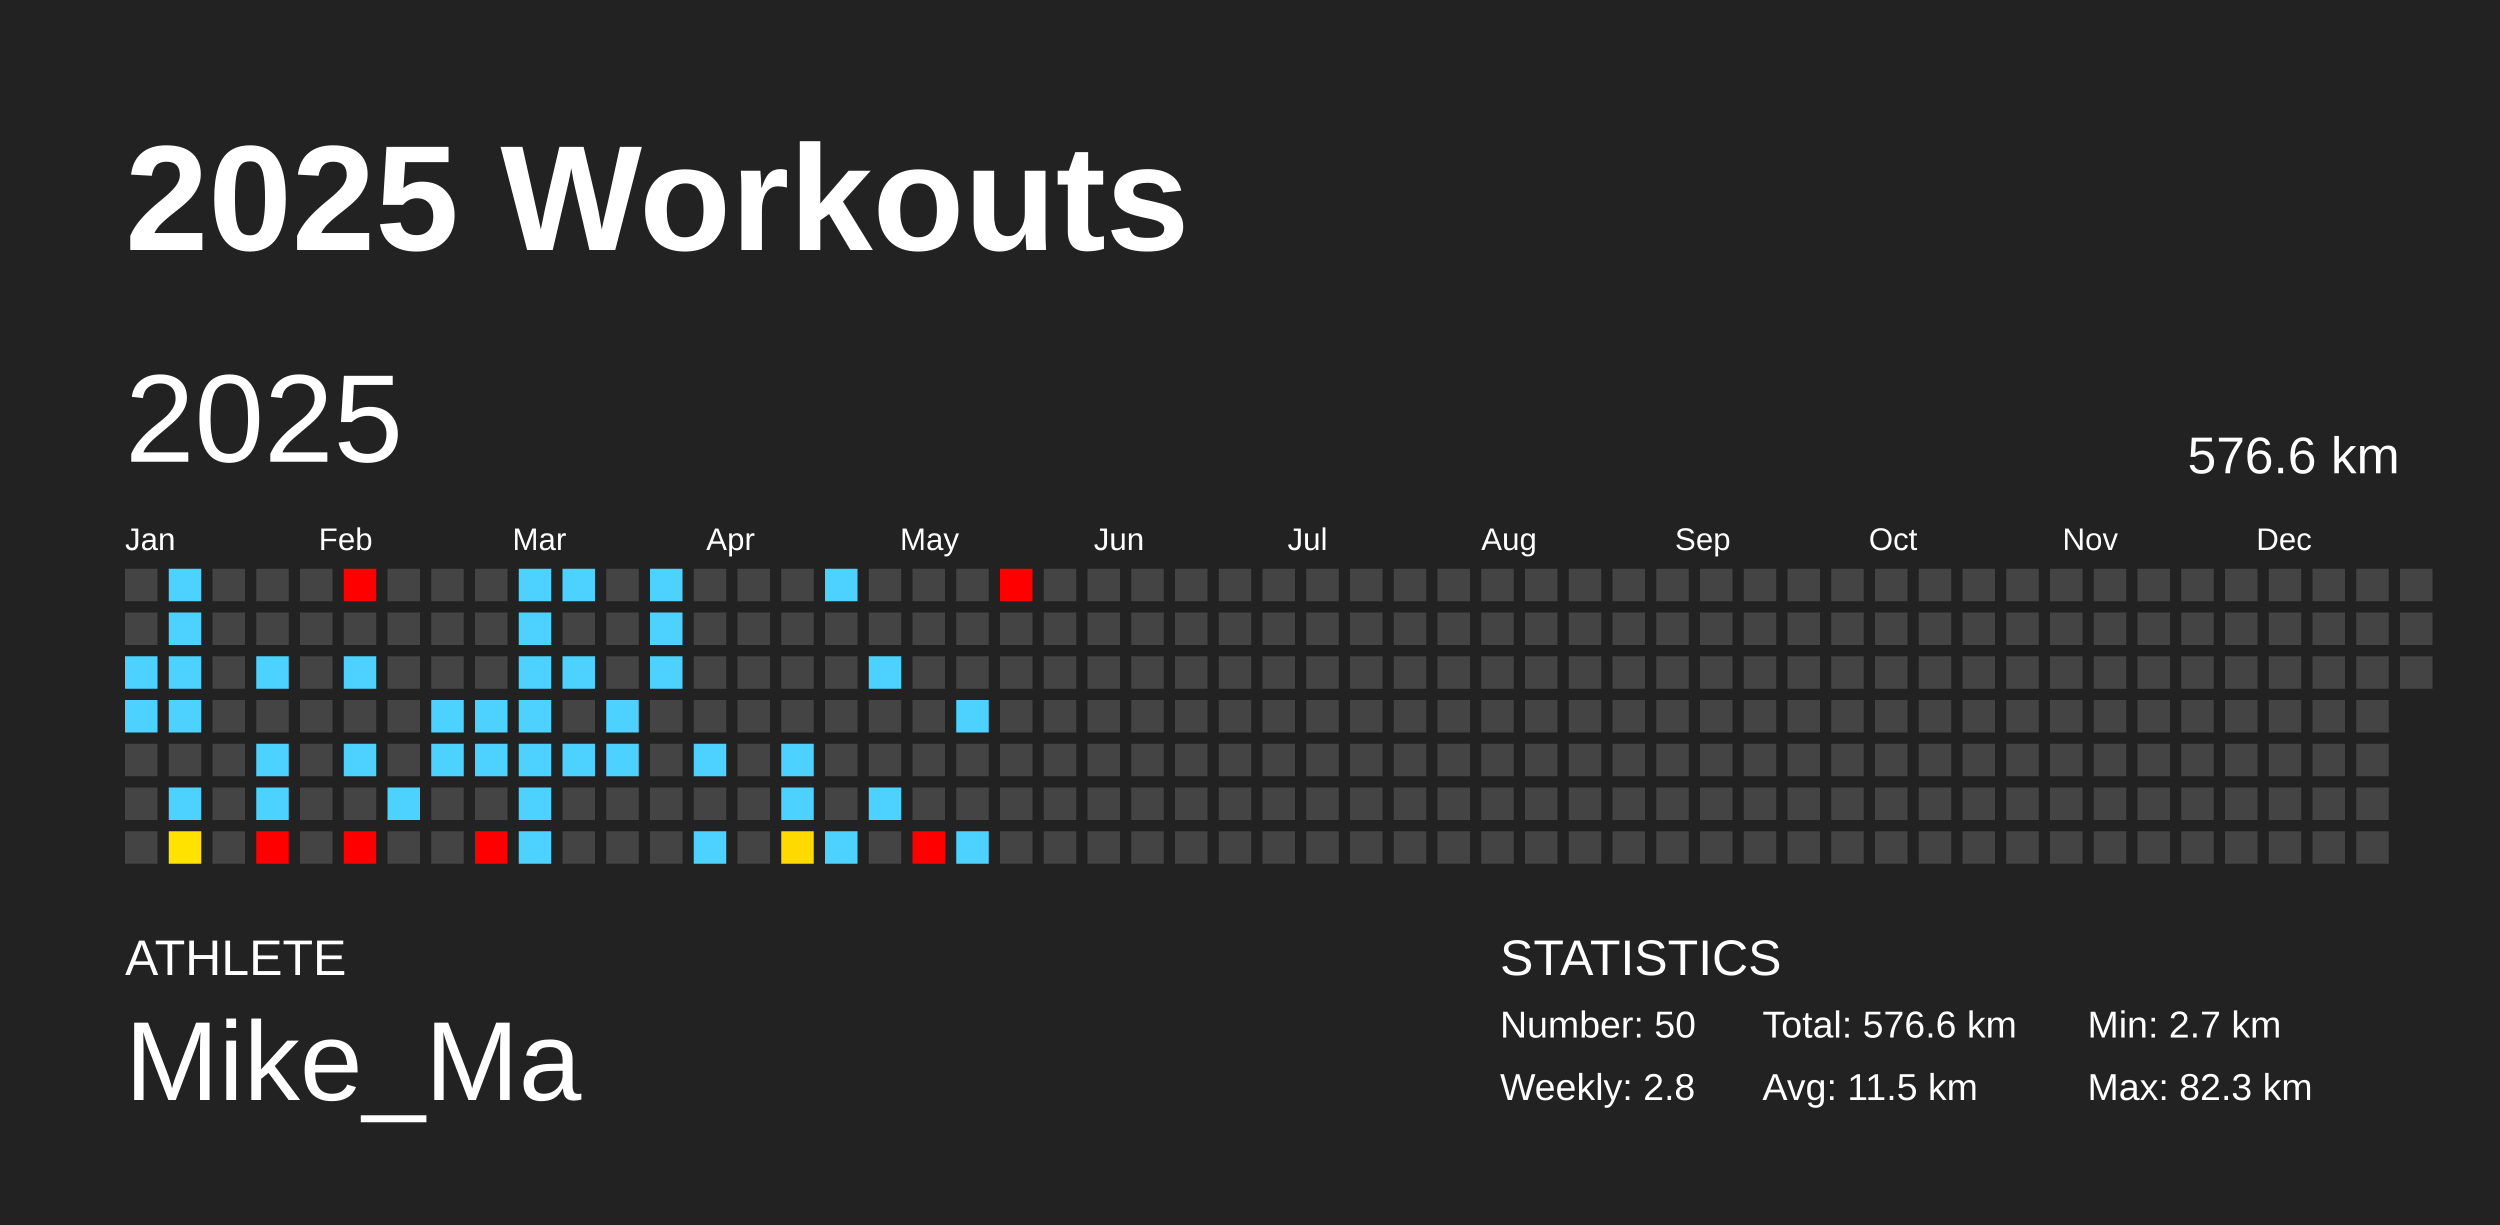
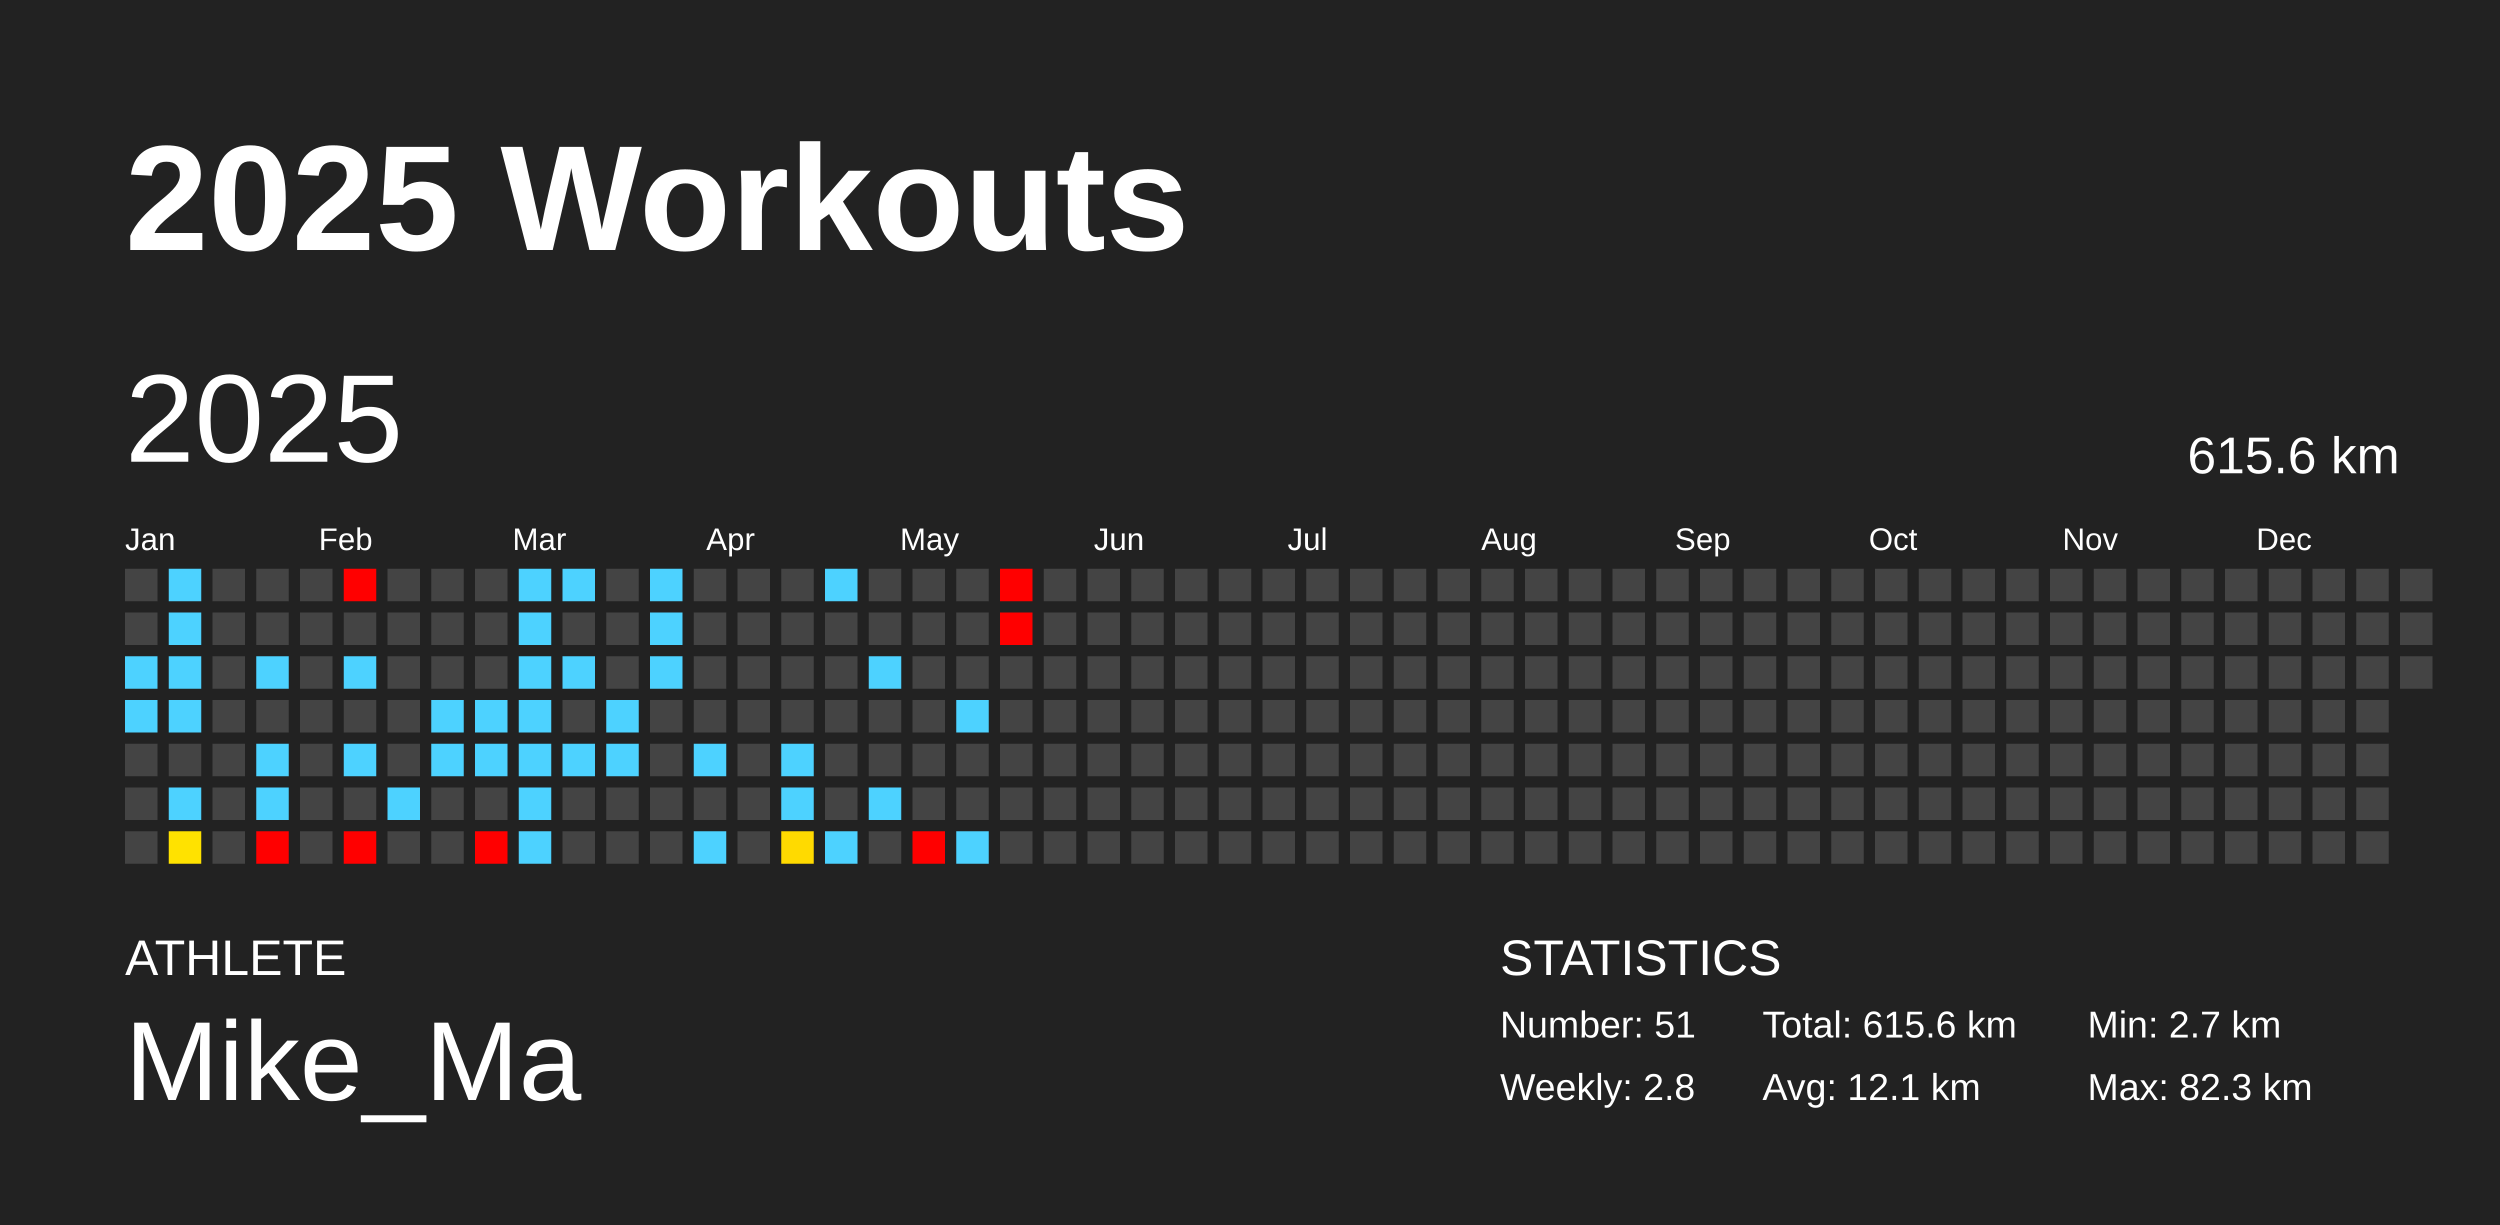
<svg xmlns="http://www.w3.org/2000/svg" baseProfile="full" height="98mm" version="1.1" viewBox="0,0,200,98" width="200mm">
  <defs />
  <rect fill="#222222" height="98" width="200" x="0" y="0" />
  <text fill="#FFFFFF" style="font-size:12px; font-family:Arial; font-weight:bold;" x="10" y="20">2025 Workouts</text>
  <text fill="#FFFFFF" style="font-size:4px; font-family:Arial" x="10" y="78">ATHLETE</text>
  <text fill="#FFFFFF" style="font-size:9px; font-family:Arial" x="10" y="88">Mike_Ma</text>
  <text fill="#FFFFFF" style="font-size:4px; font-family:Arial" x="120" y="78">STATISTICS</text>
-   <text fill="#FFFFFF" style="font-size:3px; font-family:Arial" x="120" y="83">Number: 50</text>
+   <text fill="#FFFFFF" style="font-size:3px; font-family:Arial" x="120" y="83">Number: 51</text>
  <text fill="#FFFFFF" style="font-size:3px; font-family:Arial" x="120" y="88">Weekly: 2.8</text>
-   <text fill="#FFFFFF" style="font-size:3px; font-family:Arial" x="141" y="83">Total: 576.6 km</text>
-   <text fill="#FFFFFF" style="font-size:3px; font-family:Arial" x="141" y="88">Avg: 11.5 km</text>
+   <text fill="#FFFFFF" style="font-size:3px; font-family:Arial" x="141" y="83">Total: 615.6 km</text>
+   <text fill="#FFFFFF" style="font-size:3px; font-family:Arial" x="141" y="88">Avg: 12.1 km</text>
  <text fill="#FFFFFF" style="font-size:3px; font-family:Arial" x="167" y="83">Min: 2.7 km</text>
  <text fill="#FFFFFF" style="font-size:3px; font-family:Arial" x="167" y="88">Max: 82.3 km</text>
  <text dominant-baseline="hanging" fill="#FFFFFF" style="font-size:10.0px; font-family:Arial;" x="10" y="30">2025</text>
-   <text dominant-baseline="hanging" fill="#FFFFFF" style="font-size:4.125px; font-family:Arial;" x="175" y="35">576.6 km</text>
+   <text dominant-baseline="hanging" fill="#FFFFFF" style="font-size:4.125px; font-family:Arial;" x="175" y="35">615.6 km</text>
  <text fill="#FFFFFF" style="font-size:2.5px; font-family:Arial" x="10.0" y="44">Jan</text>
  <text fill="#FFFFFF" style="font-size:2.5px; font-family:Arial" x="25.5" y="44">Feb</text>
  <text fill="#FFFFFF" style="font-size:2.5px; font-family:Arial" x="41.0" y="44">Mar</text>
  <text fill="#FFFFFF" style="font-size:2.5px; font-family:Arial" x="56.5" y="44">Apr</text>
  <text fill="#FFFFFF" style="font-size:2.5px; font-family:Arial" x="72.0" y="44">May</text>
  <text fill="#FFFFFF" style="font-size:2.5px; font-family:Arial" x="87.5" y="44">Jun</text>
  <text fill="#FFFFFF" style="font-size:2.5px; font-family:Arial" x="103.0" y="44">Jul</text>
  <text fill="#FFFFFF" style="font-size:2.5px; font-family:Arial" x="118.5" y="44">Aug</text>
  <text fill="#FFFFFF" style="font-size:2.5px; font-family:Arial" x="134.0" y="44">Sep</text>
  <text fill="#FFFFFF" style="font-size:2.5px; font-family:Arial" x="149.5" y="44">Oct</text>
  <text fill="#FFFFFF" style="font-size:2.5px; font-family:Arial" x="165.0" y="44">Nov</text>
  <text fill="#FFFFFF" style="font-size:2.5px; font-family:Arial" x="180.5" y="44">Dec</text>
  <rect fill="#444444" height="2.6" width="2.6" x="10.0" y="45.5" />
  <rect fill="#444444" height="2.6" width="2.6" x="10.0" y="49.0" />
  <rect fill="#4dd2ff" height="2.6" width="2.6" x="10.0" y="52.5" />
  <rect fill="#4dd2ff" height="2.6" width="2.6" x="10.0" y="56.0" />
  <rect fill="#444444" height="2.6" width="2.6" x="10.0" y="59.5" />
  <rect fill="#444444" height="2.6" width="2.6" x="10.0" y="63.0" />
  <rect fill="#444444" height="2.6" width="2.6" x="10.0" y="66.5" />
  <rect fill="#4dd2ff" height="2.6" width="2.6" x="13.5" y="45.5" />
  <rect fill="#4dd2ff" height="2.6" width="2.6" x="13.5" y="49.0" />
  <rect fill="#4dd2ff" height="2.6" width="2.6" x="13.5" y="52.5" />
  <rect fill="#4dd2ff" height="2.6" width="2.6" x="13.5" y="56.0" />
  <rect fill="#444444" height="2.6" width="2.6" x="13.5" y="59.5" />
  <rect fill="#4dd2ff" height="2.6" width="2.6" x="13.5" y="63.0" />
  <rect fill="#ffe200" height="2.6" width="2.6" x="13.5" y="66.5" />
  <rect fill="#444444" height="2.6" width="2.6" x="17.0" y="45.5" />
  <rect fill="#444444" height="2.6" width="2.6" x="17.0" y="49.0" />
  <rect fill="#444444" height="2.6" width="2.6" x="17.0" y="52.5" />
  <rect fill="#444444" height="2.6" width="2.6" x="17.0" y="56.0" />
  <rect fill="#444444" height="2.6" width="2.6" x="17.0" y="59.5" />
  <rect fill="#444444" height="2.6" width="2.6" x="17.0" y="63.0" />
  <rect fill="#444444" height="2.6" width="2.6" x="17.0" y="66.5" />
  <rect fill="#444444" height="2.6" width="2.6" x="20.5" y="45.5" />
  <rect fill="#444444" height="2.6" width="2.6" x="20.5" y="49.0" />
  <rect fill="#4dd2ff" height="2.6" width="2.6" x="20.5" y="52.5" />
  <rect fill="#444444" height="2.6" width="2.6" x="20.5" y="56.0" />
  <rect fill="#4dd2ff" height="2.6" width="2.6" x="20.5" y="59.5" />
  <rect fill="#4dd2ff" height="2.6" width="2.6" x="20.5" y="63.0" />
  <rect fill="red" height="2.6" width="2.6" x="20.5" y="66.5" />
  <rect fill="#444444" height="2.6" width="2.6" x="24.0" y="45.5" />
  <rect fill="#444444" height="2.6" width="2.6" x="24.0" y="49.0" />
  <rect fill="#444444" height="2.6" width="2.6" x="24.0" y="52.5" />
  <rect fill="#444444" height="2.6" width="2.6" x="24.0" y="56.0" />
  <rect fill="#444444" height="2.6" width="2.6" x="24.0" y="59.5" />
  <rect fill="#444444" height="2.6" width="2.6" x="24.0" y="63.0" />
  <rect fill="#444444" height="2.6" width="2.6" x="24.0" y="66.5" />
  <rect fill="red" height="2.6" width="2.6" x="27.5" y="45.5" />
  <rect fill="#444444" height="2.6" width="2.6" x="27.5" y="49.0" />
  <rect fill="#4dd2ff" height="2.6" width="2.6" x="27.5" y="52.5" />
  <rect fill="#444444" height="2.6" width="2.6" x="27.5" y="56.0" />
  <rect fill="#4dd2ff" height="2.6" width="2.6" x="27.5" y="59.5" />
  <rect fill="#444444" height="2.6" width="2.6" x="27.5" y="63.0" />
  <rect fill="red" height="2.6" width="2.6" x="27.5" y="66.5" />
  <rect fill="#444444" height="2.6" width="2.6" x="31.0" y="45.5" />
  <rect fill="#444444" height="2.6" width="2.6" x="31.0" y="49.0" />
  <rect fill="#444444" height="2.6" width="2.6" x="31.0" y="52.5" />
  <rect fill="#444444" height="2.6" width="2.6" x="31.0" y="56.0" />
  <rect fill="#444444" height="2.6" width="2.6" x="31.0" y="59.5" />
  <rect fill="#4dd2ff" height="2.6" width="2.6" x="31.0" y="63.0" />
  <rect fill="#444444" height="2.6" width="2.6" x="31.0" y="66.5" />
  <rect fill="#444444" height="2.6" width="2.6" x="34.5" y="45.5" />
  <rect fill="#444444" height="2.6" width="2.6" x="34.5" y="49.0" />
  <rect fill="#444444" height="2.6" width="2.6" x="34.5" y="52.5" />
  <rect fill="#4dd2ff" height="2.6" width="2.6" x="34.5" y="56.0" />
  <rect fill="#4dd2ff" height="2.6" width="2.6" x="34.5" y="59.5" />
  <rect fill="#444444" height="2.6" width="2.6" x="34.5" y="63.0" />
  <rect fill="#444444" height="2.6" width="2.6" x="34.5" y="66.5" />
  <rect fill="#444444" height="2.6" width="2.6" x="38.0" y="45.5" />
  <rect fill="#444444" height="2.6" width="2.6" x="38.0" y="49.0" />
  <rect fill="#444444" height="2.6" width="2.6" x="38.0" y="52.5" />
  <rect fill="#4dd2ff" height="2.6" width="2.6" x="38.0" y="56.0" />
  <rect fill="#4dd2ff" height="2.6" width="2.6" x="38.0" y="59.5" />
  <rect fill="#444444" height="2.6" width="2.6" x="38.0" y="63.0" />
  <rect fill="red" height="2.6" width="2.6" x="38.0" y="66.5" />
  <rect fill="#4dd2ff" height="2.6" width="2.6" x="41.5" y="45.5" />
  <rect fill="#4dd2ff" height="2.6" width="2.6" x="41.5" y="49.0" />
  <rect fill="#4dd2ff" height="2.6" width="2.6" x="41.5" y="52.5" />
  <rect fill="#4dd2ff" height="2.6" width="2.6" x="41.5" y="56.0" />
  <rect fill="#4dd2ff" height="2.6" width="2.6" x="41.5" y="59.5" />
  <rect fill="#4dd2ff" height="2.6" width="2.6" x="41.5" y="63.0" />
  <rect fill="#4dd2ff" height="2.6" width="2.6" x="41.5" y="66.5" />
  <rect fill="#4dd2ff" height="2.6" width="2.6" x="45.0" y="45.5" />
  <rect fill="#444444" height="2.6" width="2.6" x="45.0" y="49.0" />
  <rect fill="#4dd2ff" height="2.6" width="2.6" x="45.0" y="52.5" />
  <rect fill="#444444" height="2.6" width="2.6" x="45.0" y="56.0" />
  <rect fill="#4dd2ff" height="2.6" width="2.6" x="45.0" y="59.5" />
  <rect fill="#444444" height="2.6" width="2.6" x="45.0" y="63.0" />
  <rect fill="#444444" height="2.6" width="2.6" x="45.0" y="66.5" />
  <rect fill="#444444" height="2.6" width="2.6" x="48.5" y="45.5" />
  <rect fill="#444444" height="2.6" width="2.6" x="48.5" y="49.0" />
  <rect fill="#444444" height="2.6" width="2.6" x="48.5" y="52.5" />
  <rect fill="#4dd2ff" height="2.6" width="2.6" x="48.5" y="56.0" />
  <rect fill="#4dd2ff" height="2.6" width="2.6" x="48.5" y="59.5" />
  <rect fill="#444444" height="2.6" width="2.6" x="48.5" y="63.0" />
  <rect fill="#444444" height="2.6" width="2.6" x="48.5" y="66.5" />
  <rect fill="#4dd2ff" height="2.6" width="2.6" x="52.0" y="45.5" />
  <rect fill="#4dd2ff" height="2.6" width="2.6" x="52.0" y="49.0" />
  <rect fill="#4dd2ff" height="2.6" width="2.6" x="52.0" y="52.5" />
  <rect fill="#444444" height="2.6" width="2.6" x="52.0" y="56.0" />
  <rect fill="#444444" height="2.6" width="2.6" x="52.0" y="59.5" />
  <rect fill="#444444" height="2.6" width="2.6" x="52.0" y="63.0" />
  <rect fill="#444444" height="2.6" width="2.6" x="52.0" y="66.5" />
  <rect fill="#444444" height="2.6" width="2.6" x="55.5" y="45.5" />
  <rect fill="#444444" height="2.6" width="2.6" x="55.5" y="49.0" />
  <rect fill="#444444" height="2.6" width="2.6" x="55.5" y="52.5" />
  <rect fill="#444444" height="2.6" width="2.6" x="55.5" y="56.0" />
  <rect fill="#4dd2ff" height="2.6" width="2.6" x="55.5" y="59.5" />
  <rect fill="#444444" height="2.6" width="2.6" x="55.5" y="63.0" />
  <rect fill="#4dd2ff" height="2.6" width="2.6" x="55.5" y="66.5" />
  <rect fill="#444444" height="2.6" width="2.6" x="59.0" y="45.5" />
  <rect fill="#444444" height="2.6" width="2.6" x="59.0" y="49.0" />
  <rect fill="#444444" height="2.6" width="2.6" x="59.0" y="52.5" />
  <rect fill="#444444" height="2.6" width="2.6" x="59.0" y="56.0" />
  <rect fill="#444444" height="2.6" width="2.6" x="59.0" y="59.5" />
  <rect fill="#444444" height="2.6" width="2.6" x="59.0" y="63.0" />
  <rect fill="#444444" height="2.6" width="2.6" x="59.0" y="66.5" />
  <rect fill="#444444" height="2.6" width="2.6" x="62.5" y="45.5" />
  <rect fill="#444444" height="2.6" width="2.6" x="62.5" y="49.0" />
  <rect fill="#444444" height="2.6" width="2.6" x="62.5" y="52.5" />
  <rect fill="#444444" height="2.6" width="2.6" x="62.5" y="56.0" />
  <rect fill="#4dd2ff" height="2.6" width="2.6" x="62.5" y="59.5" />
  <rect fill="#4dd2ff" height="2.6" width="2.6" x="62.5" y="63.0" />
  <rect fill="#ffda00" height="2.6" width="2.6" x="62.5" y="66.5" />
  <rect fill="#4dd2ff" height="2.6" width="2.6" x="66.0" y="45.5" />
  <rect fill="#444444" height="2.6" width="2.6" x="66.0" y="49.0" />
  <rect fill="#444444" height="2.6" width="2.6" x="66.0" y="52.5" />
  <rect fill="#444444" height="2.6" width="2.6" x="66.0" y="56.0" />
  <rect fill="#444444" height="2.6" width="2.6" x="66.0" y="59.5" />
  <rect fill="#444444" height="2.6" width="2.6" x="66.0" y="63.0" />
  <rect fill="#4dd2ff" height="2.6" width="2.6" x="66.0" y="66.5" />
  <rect fill="#444444" height="2.6" width="2.6" x="69.5" y="45.5" />
  <rect fill="#444444" height="2.6" width="2.6" x="69.5" y="49.0" />
  <rect fill="#4dd2ff" height="2.6" width="2.6" x="69.5" y="52.5" />
  <rect fill="#444444" height="2.6" width="2.6" x="69.5" y="56.0" />
  <rect fill="#444444" height="2.6" width="2.6" x="69.5" y="59.5" />
  <rect fill="#4dd2ff" height="2.6" width="2.6" x="69.5" y="63.0" />
  <rect fill="#444444" height="2.6" width="2.6" x="69.5" y="66.5" />
  <rect fill="#444444" height="2.6" width="2.6" x="73.0" y="45.5" />
  <rect fill="#444444" height="2.6" width="2.6" x="73.0" y="49.0" />
  <rect fill="#444444" height="2.6" width="2.6" x="73.0" y="52.5" />
  <rect fill="#444444" height="2.6" width="2.6" x="73.0" y="56.0" />
  <rect fill="#444444" height="2.6" width="2.6" x="73.0" y="59.5" />
  <rect fill="#444444" height="2.6" width="2.6" x="73.0" y="63.0" />
  <rect fill="red" height="2.6" width="2.6" x="73.0" y="66.5" />
  <rect fill="#444444" height="2.6" width="2.6" x="76.5" y="45.5" />
  <rect fill="#444444" height="2.6" width="2.6" x="76.5" y="49.0" />
  <rect fill="#444444" height="2.6" width="2.6" x="76.5" y="52.5" />
  <rect fill="#4dd2ff" height="2.6" width="2.6" x="76.5" y="56.0" />
  <rect fill="#444444" height="2.6" width="2.6" x="76.5" y="59.5" />
  <rect fill="#444444" height="2.6" width="2.6" x="76.5" y="63.0" />
  <rect fill="#4dd2ff" height="2.6" width="2.6" x="76.5" y="66.5" />
  <rect fill="red" height="2.6" width="2.6" x="80.0" y="45.5" />
-   <rect fill="#444444" height="2.6" width="2.6" x="80.0" y="49.0" />
+   <rect fill="red" height="2.6" width="2.6" x="80.0" y="49.0" />
  <rect fill="#444444" height="2.6" width="2.6" x="80.0" y="52.5" />
  <rect fill="#444444" height="2.6" width="2.6" x="80.0" y="56.0" />
  <rect fill="#444444" height="2.6" width="2.6" x="80.0" y="59.5" />
  <rect fill="#444444" height="2.6" width="2.6" x="80.0" y="63.0" />
  <rect fill="#444444" height="2.6" width="2.6" x="80.0" y="66.5" />
  <rect fill="#444444" height="2.6" width="2.6" x="83.5" y="45.5" />
  <rect fill="#444444" height="2.6" width="2.6" x="83.5" y="49.0" />
  <rect fill="#444444" height="2.6" width="2.6" x="83.5" y="52.5" />
  <rect fill="#444444" height="2.6" width="2.6" x="83.5" y="56.0" />
  <rect fill="#444444" height="2.6" width="2.6" x="83.5" y="59.5" />
  <rect fill="#444444" height="2.6" width="2.6" x="83.5" y="63.0" />
  <rect fill="#444444" height="2.6" width="2.6" x="83.5" y="66.5" />
  <rect fill="#444444" height="2.6" width="2.6" x="87.0" y="45.5" />
  <rect fill="#444444" height="2.6" width="2.6" x="87.0" y="49.0" />
  <rect fill="#444444" height="2.6" width="2.6" x="87.0" y="52.5" />
  <rect fill="#444444" height="2.6" width="2.6" x="87.0" y="56.0" />
  <rect fill="#444444" height="2.6" width="2.6" x="87.0" y="59.5" />
  <rect fill="#444444" height="2.6" width="2.6" x="87.0" y="63.0" />
  <rect fill="#444444" height="2.6" width="2.6" x="87.0" y="66.5" />
  <rect fill="#444444" height="2.6" width="2.6" x="90.5" y="45.5" />
  <rect fill="#444444" height="2.6" width="2.6" x="90.5" y="49.0" />
  <rect fill="#444444" height="2.6" width="2.6" x="90.5" y="52.5" />
  <rect fill="#444444" height="2.6" width="2.6" x="90.5" y="56.0" />
  <rect fill="#444444" height="2.6" width="2.6" x="90.5" y="59.5" />
  <rect fill="#444444" height="2.6" width="2.6" x="90.5" y="63.0" />
  <rect fill="#444444" height="2.6" width="2.6" x="90.5" y="66.5" />
  <rect fill="#444444" height="2.6" width="2.6" x="94.0" y="45.5" />
  <rect fill="#444444" height="2.6" width="2.6" x="94.0" y="49.0" />
  <rect fill="#444444" height="2.6" width="2.6" x="94.0" y="52.5" />
  <rect fill="#444444" height="2.6" width="2.6" x="94.0" y="56.0" />
  <rect fill="#444444" height="2.6" width="2.6" x="94.0" y="59.5" />
  <rect fill="#444444" height="2.6" width="2.6" x="94.0" y="63.0" />
  <rect fill="#444444" height="2.6" width="2.6" x="94.0" y="66.5" />
  <rect fill="#444444" height="2.6" width="2.6" x="97.5" y="45.5" />
  <rect fill="#444444" height="2.6" width="2.6" x="97.5" y="49.0" />
  <rect fill="#444444" height="2.6" width="2.6" x="97.5" y="52.5" />
  <rect fill="#444444" height="2.6" width="2.6" x="97.5" y="56.0" />
  <rect fill="#444444" height="2.6" width="2.6" x="97.5" y="59.5" />
  <rect fill="#444444" height="2.6" width="2.6" x="97.5" y="63.0" />
  <rect fill="#444444" height="2.6" width="2.6" x="97.5" y="66.5" />
  <rect fill="#444444" height="2.6" width="2.6" x="101.0" y="45.5" />
  <rect fill="#444444" height="2.6" width="2.6" x="101.0" y="49.0" />
  <rect fill="#444444" height="2.6" width="2.6" x="101.0" y="52.5" />
  <rect fill="#444444" height="2.6" width="2.6" x="101.0" y="56.0" />
  <rect fill="#444444" height="2.6" width="2.6" x="101.0" y="59.5" />
  <rect fill="#444444" height="2.6" width="2.6" x="101.0" y="63.0" />
  <rect fill="#444444" height="2.6" width="2.6" x="101.0" y="66.5" />
  <rect fill="#444444" height="2.6" width="2.6" x="104.5" y="45.5" />
  <rect fill="#444444" height="2.6" width="2.6" x="104.5" y="49.0" />
  <rect fill="#444444" height="2.6" width="2.6" x="104.5" y="52.5" />
  <rect fill="#444444" height="2.6" width="2.6" x="104.5" y="56.0" />
  <rect fill="#444444" height="2.6" width="2.6" x="104.5" y="59.5" />
  <rect fill="#444444" height="2.6" width="2.6" x="104.5" y="63.0" />
  <rect fill="#444444" height="2.6" width="2.6" x="104.5" y="66.5" />
  <rect fill="#444444" height="2.6" width="2.6" x="108.0" y="45.5" />
  <rect fill="#444444" height="2.6" width="2.6" x="108.0" y="49.0" />
  <rect fill="#444444" height="2.6" width="2.6" x="108.0" y="52.5" />
  <rect fill="#444444" height="2.6" width="2.6" x="108.0" y="56.0" />
  <rect fill="#444444" height="2.6" width="2.6" x="108.0" y="59.5" />
  <rect fill="#444444" height="2.6" width="2.6" x="108.0" y="63.0" />
  <rect fill="#444444" height="2.6" width="2.6" x="108.0" y="66.5" />
  <rect fill="#444444" height="2.6" width="2.6" x="111.5" y="45.5" />
  <rect fill="#444444" height="2.6" width="2.6" x="111.5" y="49.0" />
  <rect fill="#444444" height="2.6" width="2.6" x="111.5" y="52.5" />
  <rect fill="#444444" height="2.6" width="2.6" x="111.5" y="56.0" />
  <rect fill="#444444" height="2.6" width="2.6" x="111.5" y="59.5" />
  <rect fill="#444444" height="2.6" width="2.6" x="111.5" y="63.0" />
  <rect fill="#444444" height="2.6" width="2.6" x="111.5" y="66.5" />
  <rect fill="#444444" height="2.6" width="2.6" x="115.0" y="45.5" />
  <rect fill="#444444" height="2.6" width="2.6" x="115.0" y="49.0" />
  <rect fill="#444444" height="2.6" width="2.6" x="115.0" y="52.5" />
  <rect fill="#444444" height="2.6" width="2.6" x="115.0" y="56.0" />
  <rect fill="#444444" height="2.6" width="2.6" x="115.0" y="59.5" />
  <rect fill="#444444" height="2.6" width="2.6" x="115.0" y="63.0" />
  <rect fill="#444444" height="2.6" width="2.6" x="115.0" y="66.5" />
  <rect fill="#444444" height="2.6" width="2.6" x="118.5" y="45.5" />
  <rect fill="#444444" height="2.6" width="2.6" x="118.5" y="49.0" />
  <rect fill="#444444" height="2.6" width="2.6" x="118.5" y="52.5" />
  <rect fill="#444444" height="2.6" width="2.6" x="118.5" y="56.0" />
  <rect fill="#444444" height="2.6" width="2.6" x="118.5" y="59.5" />
  <rect fill="#444444" height="2.6" width="2.6" x="118.5" y="63.0" />
  <rect fill="#444444" height="2.6" width="2.6" x="118.5" y="66.5" />
  <rect fill="#444444" height="2.6" width="2.6" x="122.0" y="45.5" />
  <rect fill="#444444" height="2.6" width="2.6" x="122.0" y="49.0" />
  <rect fill="#444444" height="2.6" width="2.6" x="122.0" y="52.5" />
  <rect fill="#444444" height="2.6" width="2.6" x="122.0" y="56.0" />
  <rect fill="#444444" height="2.6" width="2.6" x="122.0" y="59.5" />
  <rect fill="#444444" height="2.6" width="2.6" x="122.0" y="63.0" />
  <rect fill="#444444" height="2.6" width="2.6" x="122.0" y="66.5" />
  <rect fill="#444444" height="2.6" width="2.6" x="125.5" y="45.5" />
  <rect fill="#444444" height="2.6" width="2.6" x="125.5" y="49.0" />
  <rect fill="#444444" height="2.6" width="2.6" x="125.5" y="52.5" />
  <rect fill="#444444" height="2.6" width="2.6" x="125.5" y="56.0" />
  <rect fill="#444444" height="2.6" width="2.6" x="125.5" y="59.5" />
  <rect fill="#444444" height="2.6" width="2.6" x="125.5" y="63.0" />
  <rect fill="#444444" height="2.6" width="2.6" x="125.5" y="66.5" />
  <rect fill="#444444" height="2.6" width="2.6" x="129.0" y="45.5" />
  <rect fill="#444444" height="2.6" width="2.6" x="129.0" y="49.0" />
  <rect fill="#444444" height="2.6" width="2.6" x="129.0" y="52.5" />
  <rect fill="#444444" height="2.6" width="2.6" x="129.0" y="56.0" />
  <rect fill="#444444" height="2.6" width="2.6" x="129.0" y="59.5" />
  <rect fill="#444444" height="2.6" width="2.6" x="129.0" y="63.0" />
  <rect fill="#444444" height="2.6" width="2.6" x="129.0" y="66.5" />
  <rect fill="#444444" height="2.6" width="2.6" x="132.5" y="45.5" />
  <rect fill="#444444" height="2.6" width="2.6" x="132.5" y="49.0" />
  <rect fill="#444444" height="2.6" width="2.6" x="132.5" y="52.5" />
  <rect fill="#444444" height="2.6" width="2.6" x="132.5" y="56.0" />
  <rect fill="#444444" height="2.6" width="2.6" x="132.5" y="59.5" />
  <rect fill="#444444" height="2.6" width="2.6" x="132.5" y="63.0" />
  <rect fill="#444444" height="2.6" width="2.6" x="132.5" y="66.5" />
  <rect fill="#444444" height="2.6" width="2.6" x="136.0" y="45.5" />
  <rect fill="#444444" height="2.6" width="2.6" x="136.0" y="49.0" />
  <rect fill="#444444" height="2.6" width="2.6" x="136.0" y="52.5" />
  <rect fill="#444444" height="2.6" width="2.6" x="136.0" y="56.0" />
  <rect fill="#444444" height="2.6" width="2.6" x="136.0" y="59.5" />
  <rect fill="#444444" height="2.6" width="2.6" x="136.0" y="63.0" />
  <rect fill="#444444" height="2.6" width="2.6" x="136.0" y="66.5" />
  <rect fill="#444444" height="2.6" width="2.6" x="139.5" y="45.5" />
  <rect fill="#444444" height="2.6" width="2.6" x="139.5" y="49.0" />
  <rect fill="#444444" height="2.6" width="2.6" x="139.5" y="52.5" />
  <rect fill="#444444" height="2.6" width="2.6" x="139.5" y="56.0" />
  <rect fill="#444444" height="2.6" width="2.6" x="139.5" y="59.5" />
  <rect fill="#444444" height="2.6" width="2.6" x="139.5" y="63.0" />
  <rect fill="#444444" height="2.6" width="2.6" x="139.5" y="66.5" />
  <rect fill="#444444" height="2.6" width="2.6" x="143.0" y="45.5" />
  <rect fill="#444444" height="2.6" width="2.6" x="143.0" y="49.0" />
  <rect fill="#444444" height="2.6" width="2.6" x="143.0" y="52.5" />
  <rect fill="#444444" height="2.6" width="2.6" x="143.0" y="56.0" />
  <rect fill="#444444" height="2.6" width="2.6" x="143.0" y="59.5" />
  <rect fill="#444444" height="2.6" width="2.6" x="143.0" y="63.0" />
  <rect fill="#444444" height="2.6" width="2.6" x="143.0" y="66.5" />
  <rect fill="#444444" height="2.6" width="2.6" x="146.5" y="45.5" />
  <rect fill="#444444" height="2.6" width="2.6" x="146.5" y="49.0" />
  <rect fill="#444444" height="2.6" width="2.6" x="146.5" y="52.5" />
  <rect fill="#444444" height="2.6" width="2.6" x="146.5" y="56.0" />
  <rect fill="#444444" height="2.6" width="2.6" x="146.5" y="59.5" />
  <rect fill="#444444" height="2.6" width="2.6" x="146.5" y="63.0" />
  <rect fill="#444444" height="2.6" width="2.6" x="146.5" y="66.5" />
  <rect fill="#444444" height="2.6" width="2.6" x="150.0" y="45.5" />
  <rect fill="#444444" height="2.6" width="2.6" x="150.0" y="49.0" />
  <rect fill="#444444" height="2.6" width="2.6" x="150.0" y="52.5" />
  <rect fill="#444444" height="2.6" width="2.6" x="150.0" y="56.0" />
  <rect fill="#444444" height="2.6" width="2.6" x="150.0" y="59.5" />
  <rect fill="#444444" height="2.6" width="2.6" x="150.0" y="63.0" />
  <rect fill="#444444" height="2.6" width="2.6" x="150.0" y="66.5" />
  <rect fill="#444444" height="2.6" width="2.6" x="153.5" y="45.5" />
  <rect fill="#444444" height="2.6" width="2.6" x="153.5" y="49.0" />
  <rect fill="#444444" height="2.6" width="2.6" x="153.5" y="52.5" />
  <rect fill="#444444" height="2.6" width="2.6" x="153.5" y="56.0" />
  <rect fill="#444444" height="2.6" width="2.6" x="153.5" y="59.5" />
  <rect fill="#444444" height="2.6" width="2.6" x="153.5" y="63.0" />
  <rect fill="#444444" height="2.6" width="2.6" x="153.5" y="66.5" />
  <rect fill="#444444" height="2.6" width="2.6" x="157.0" y="45.5" />
  <rect fill="#444444" height="2.6" width="2.6" x="157.0" y="49.0" />
  <rect fill="#444444" height="2.6" width="2.6" x="157.0" y="52.5" />
  <rect fill="#444444" height="2.6" width="2.6" x="157.0" y="56.0" />
  <rect fill="#444444" height="2.6" width="2.6" x="157.0" y="59.5" />
  <rect fill="#444444" height="2.6" width="2.6" x="157.0" y="63.0" />
  <rect fill="#444444" height="2.6" width="2.6" x="157.0" y="66.5" />
  <rect fill="#444444" height="2.6" width="2.6" x="160.5" y="45.5" />
  <rect fill="#444444" height="2.6" width="2.6" x="160.5" y="49.0" />
  <rect fill="#444444" height="2.6" width="2.6" x="160.5" y="52.5" />
  <rect fill="#444444" height="2.6" width="2.6" x="160.5" y="56.0" />
  <rect fill="#444444" height="2.6" width="2.6" x="160.5" y="59.5" />
  <rect fill="#444444" height="2.6" width="2.6" x="160.5" y="63.0" />
  <rect fill="#444444" height="2.6" width="2.6" x="160.5" y="66.5" />
  <rect fill="#444444" height="2.6" width="2.6" x="164.0" y="45.5" />
  <rect fill="#444444" height="2.6" width="2.6" x="164.0" y="49.0" />
  <rect fill="#444444" height="2.6" width="2.6" x="164.0" y="52.5" />
  <rect fill="#444444" height="2.6" width="2.6" x="164.0" y="56.0" />
  <rect fill="#444444" height="2.6" width="2.6" x="164.0" y="59.5" />
  <rect fill="#444444" height="2.6" width="2.6" x="164.0" y="63.0" />
  <rect fill="#444444" height="2.6" width="2.6" x="164.0" y="66.5" />
  <rect fill="#444444" height="2.6" width="2.6" x="167.5" y="45.5" />
  <rect fill="#444444" height="2.6" width="2.6" x="167.5" y="49.0" />
  <rect fill="#444444" height="2.6" width="2.6" x="167.5" y="52.5" />
  <rect fill="#444444" height="2.6" width="2.6" x="167.5" y="56.0" />
  <rect fill="#444444" height="2.6" width="2.6" x="167.5" y="59.5" />
  <rect fill="#444444" height="2.6" width="2.6" x="167.5" y="63.0" />
  <rect fill="#444444" height="2.6" width="2.6" x="167.5" y="66.5" />
  <rect fill="#444444" height="2.6" width="2.6" x="171.0" y="45.5" />
  <rect fill="#444444" height="2.6" width="2.6" x="171.0" y="49.0" />
  <rect fill="#444444" height="2.6" width="2.6" x="171.0" y="52.5" />
  <rect fill="#444444" height="2.6" width="2.6" x="171.0" y="56.0" />
  <rect fill="#444444" height="2.6" width="2.6" x="171.0" y="59.5" />
  <rect fill="#444444" height="2.6" width="2.6" x="171.0" y="63.0" />
  <rect fill="#444444" height="2.6" width="2.6" x="171.0" y="66.5" />
  <rect fill="#444444" height="2.6" width="2.6" x="174.5" y="45.5" />
  <rect fill="#444444" height="2.6" width="2.6" x="174.5" y="49.0" />
  <rect fill="#444444" height="2.6" width="2.6" x="174.5" y="52.5" />
  <rect fill="#444444" height="2.6" width="2.6" x="174.5" y="56.0" />
  <rect fill="#444444" height="2.6" width="2.6" x="174.5" y="59.5" />
  <rect fill="#444444" height="2.6" width="2.6" x="174.5" y="63.0" />
  <rect fill="#444444" height="2.6" width="2.6" x="174.5" y="66.5" />
  <rect fill="#444444" height="2.6" width="2.6" x="178.0" y="45.5" />
  <rect fill="#444444" height="2.6" width="2.6" x="178.0" y="49.0" />
  <rect fill="#444444" height="2.6" width="2.6" x="178.0" y="52.5" />
  <rect fill="#444444" height="2.6" width="2.6" x="178.0" y="56.0" />
  <rect fill="#444444" height="2.6" width="2.6" x="178.0" y="59.5" />
  <rect fill="#444444" height="2.6" width="2.6" x="178.0" y="63.0" />
  <rect fill="#444444" height="2.6" width="2.6" x="178.0" y="66.5" />
  <rect fill="#444444" height="2.6" width="2.6" x="181.5" y="45.5" />
  <rect fill="#444444" height="2.6" width="2.6" x="181.5" y="49.0" />
  <rect fill="#444444" height="2.6" width="2.6" x="181.5" y="52.5" />
  <rect fill="#444444" height="2.6" width="2.6" x="181.5" y="56.0" />
  <rect fill="#444444" height="2.6" width="2.6" x="181.5" y="59.5" />
  <rect fill="#444444" height="2.6" width="2.6" x="181.5" y="63.0" />
  <rect fill="#444444" height="2.6" width="2.6" x="181.5" y="66.5" />
  <rect fill="#444444" height="2.6" width="2.6" x="185.0" y="45.5" />
  <rect fill="#444444" height="2.6" width="2.6" x="185.0" y="49.0" />
  <rect fill="#444444" height="2.6" width="2.6" x="185.0" y="52.5" />
  <rect fill="#444444" height="2.6" width="2.6" x="185.0" y="56.0" />
  <rect fill="#444444" height="2.6" width="2.6" x="185.0" y="59.5" />
  <rect fill="#444444" height="2.6" width="2.6" x="185.0" y="63.0" />
  <rect fill="#444444" height="2.6" width="2.6" x="185.0" y="66.5" />
  <rect fill="#444444" height="2.6" width="2.6" x="188.5" y="45.5" />
  <rect fill="#444444" height="2.6" width="2.6" x="188.5" y="49.0" />
  <rect fill="#444444" height="2.6" width="2.6" x="188.5" y="52.5" />
  <rect fill="#444444" height="2.6" width="2.6" x="188.5" y="56.0" />
  <rect fill="#444444" height="2.6" width="2.6" x="188.5" y="59.5" />
  <rect fill="#444444" height="2.6" width="2.6" x="188.5" y="63.0" />
  <rect fill="#444444" height="2.6" width="2.6" x="188.5" y="66.5" />
  <rect fill="#444444" height="2.6" width="2.6" x="192.0" y="45.5" />
  <rect fill="#444444" height="2.6" width="2.6" x="192.0" y="49.0" />
  <rect fill="#444444" height="2.6" width="2.6" x="192.0" y="52.5" />
</svg>
